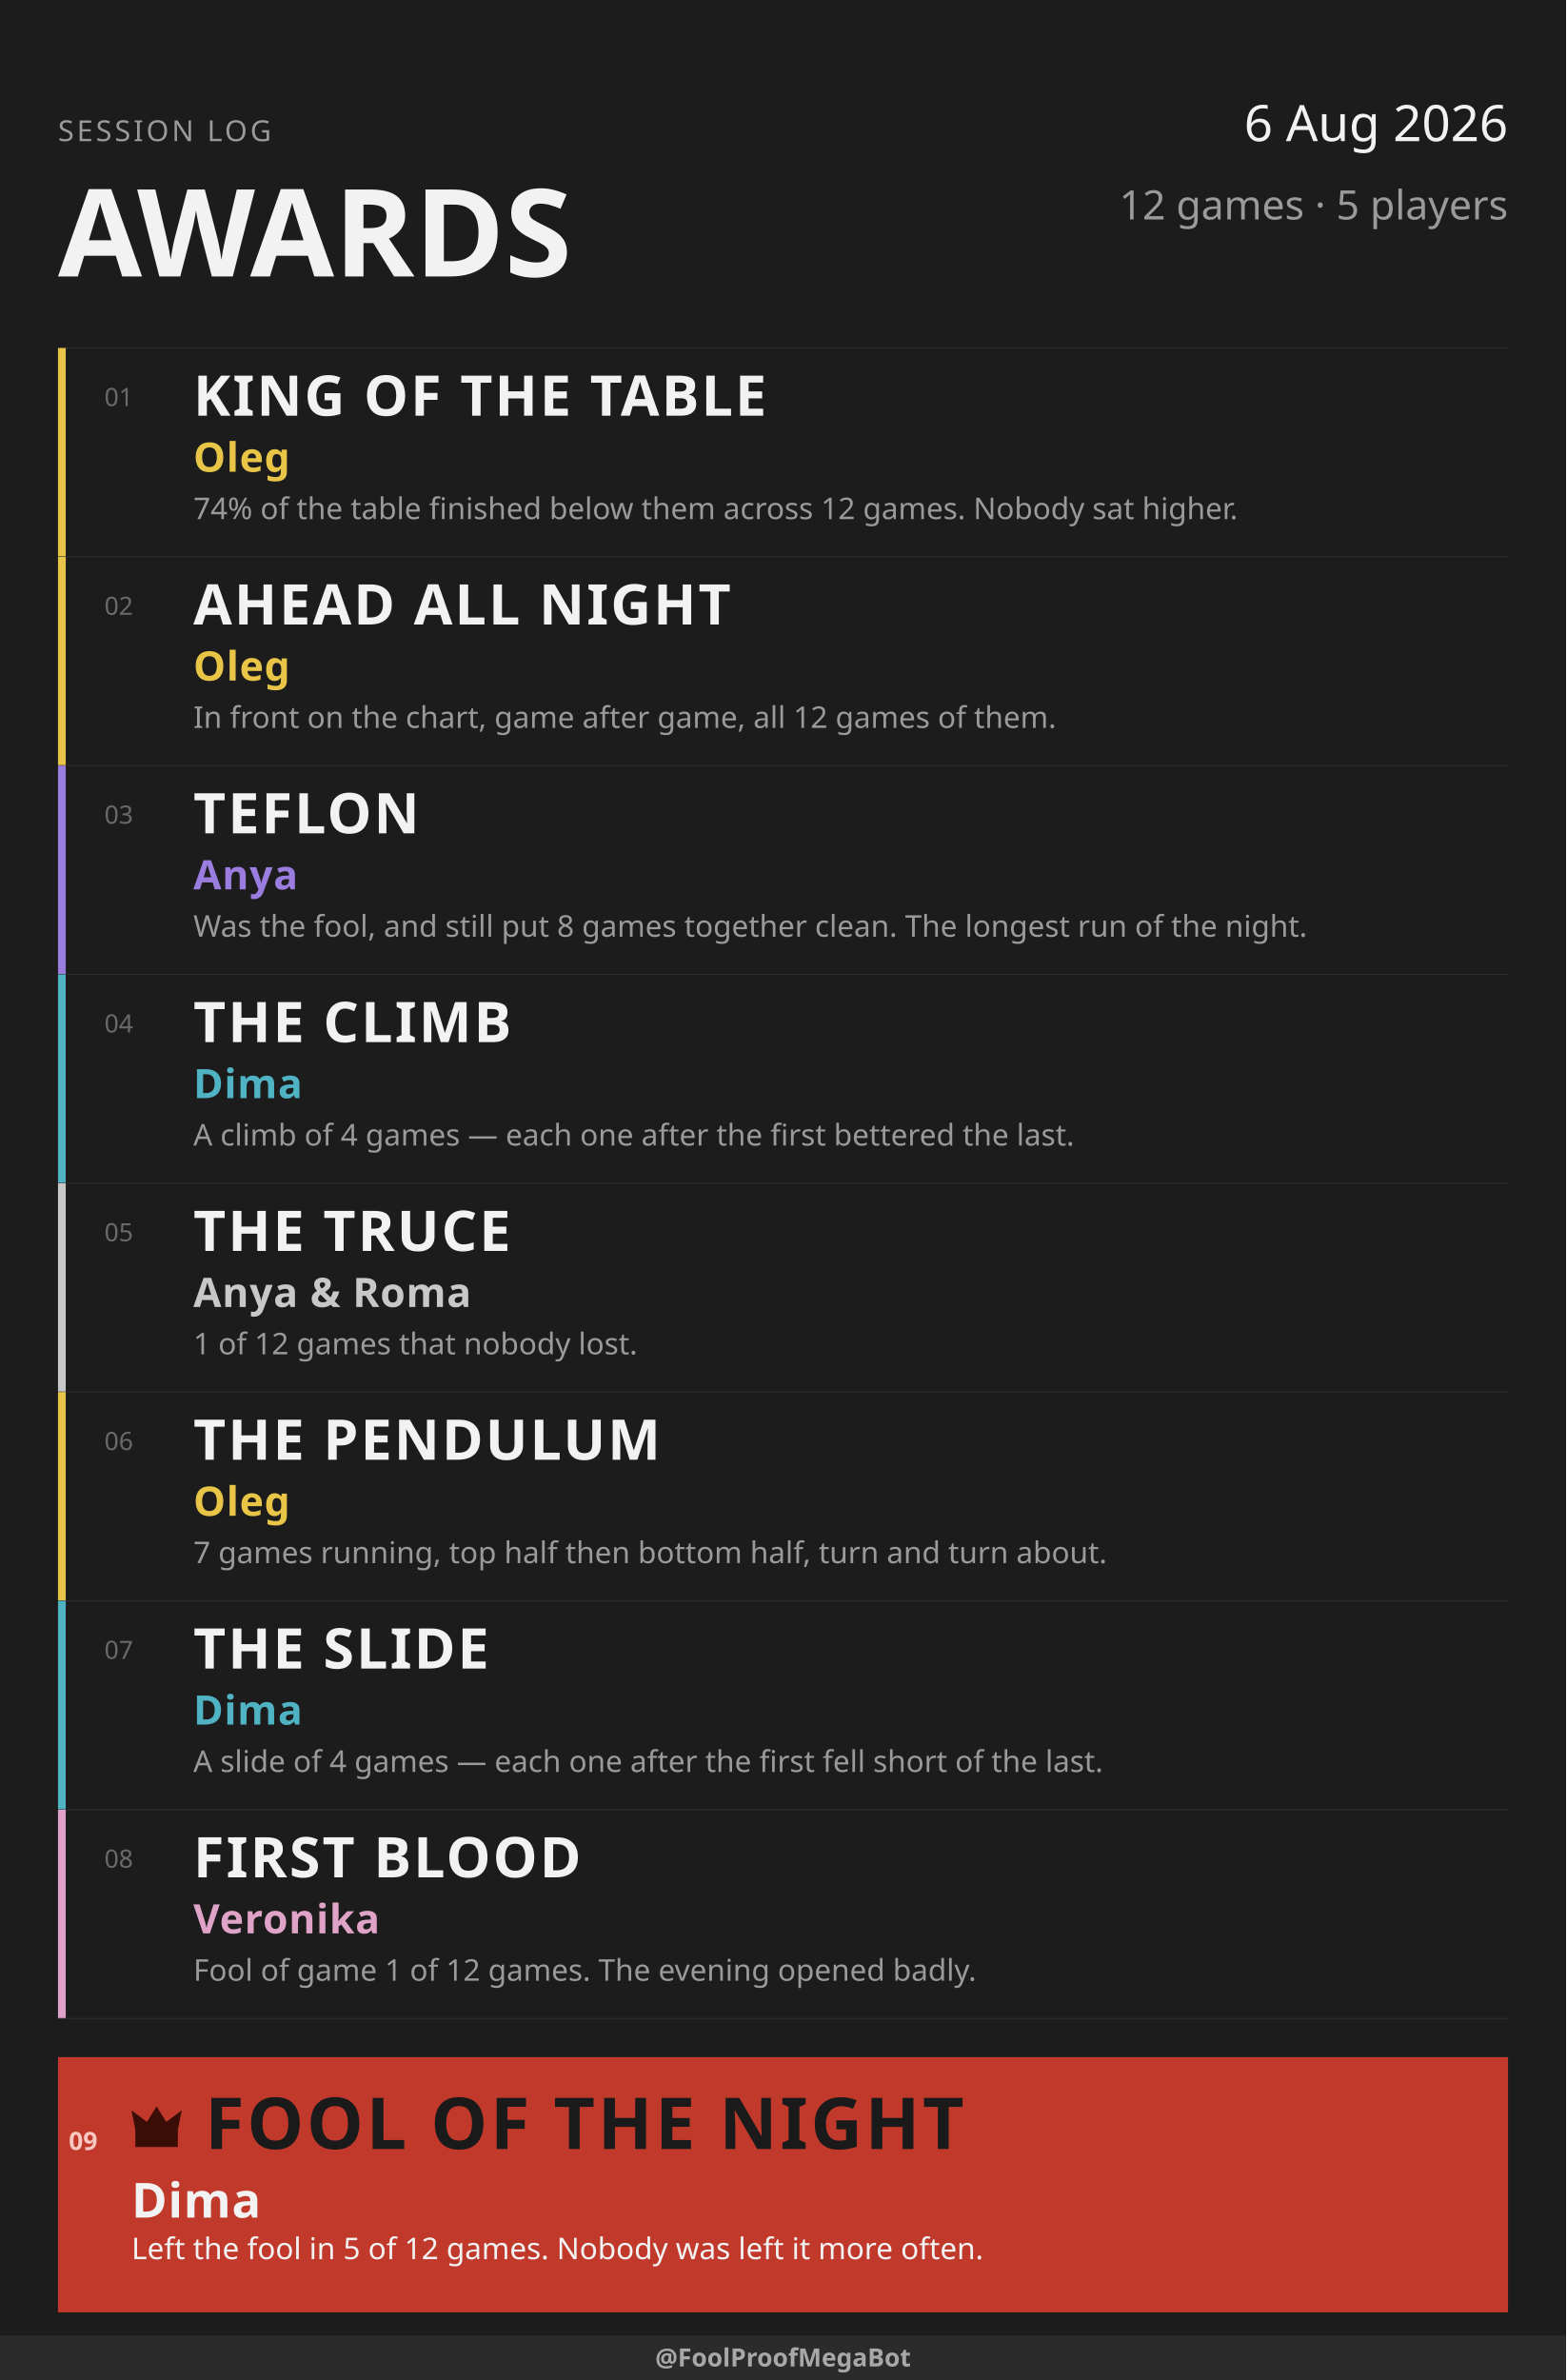
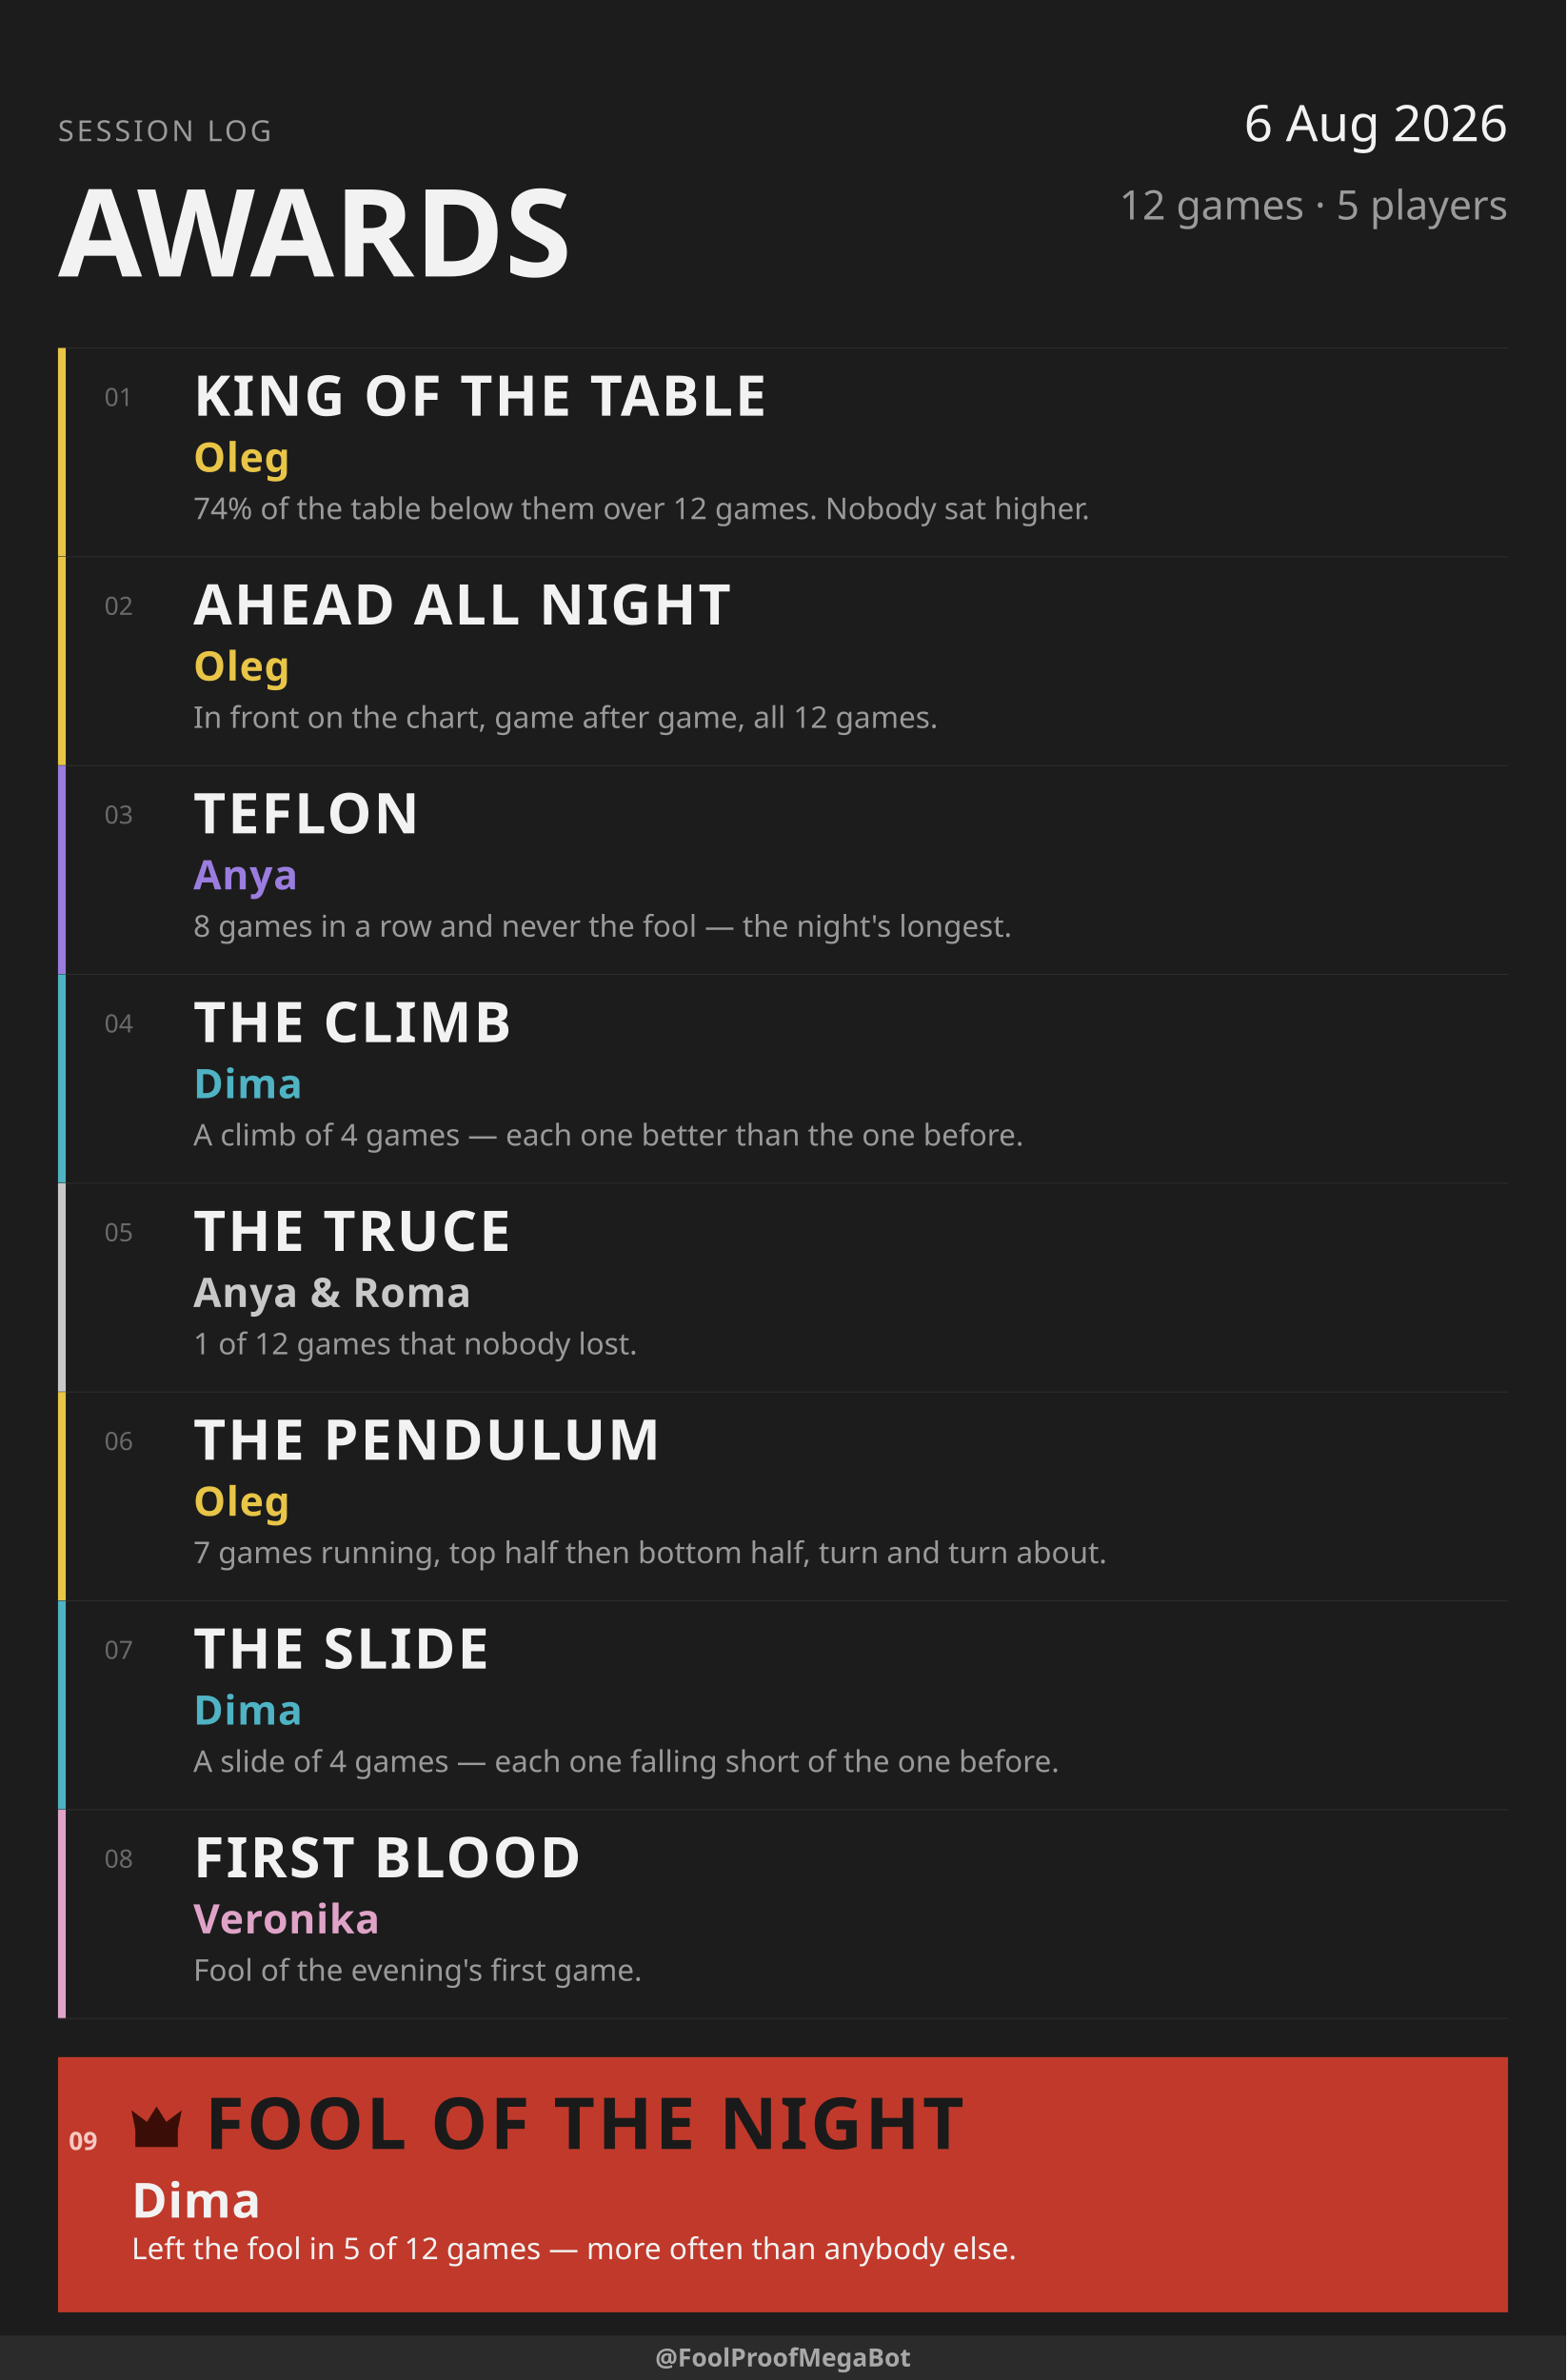
<svg xmlns="http://www.w3.org/2000/svg" width="1620" height="2462" viewBox="0 0 1620 2462">
  <rect x="0" y="0" width="1620" height="2462" fill="#1c1c1c" />
  <text x="60" y="146" fill="#9a9a9a" font-family="Noto Sans" font-size="30" letter-spacing="3">SESSION LOG</text>
  <text x="60" y="286" fill="#f2f2f2" font-family="Noto Sans" font-weight="bold" font-size="126">AWARDS</text>
  <text x="1560" y="146" fill="#f2f2f2" font-family="Noto Sans" font-size="52" text-anchor="end">6 Aug 2026</text>
  <text x="1560" y="227" fill="#9a9a9a" font-family="Noto Sans" font-size="42" text-anchor="end">12 games · 5 players</text>
  <line x1="60" y1="360" x2="1560" y2="360" stroke="#2e2e2e" stroke-width="1" />
  <rect x="60" y="360" width="8" height="216" fill="#e8c547" />
  <text x="108" y="420" fill="#6a6a6a" font-family="Noto Sans" font-size="26">01</text>
  <text x="200" y="430" fill="#f2f2f2" font-family="Noto Sans" font-weight="bold" font-size="58" letter-spacing="2.2">KING OF THE TABLE</text>
  <text x="200" y="488" fill="#e8c547" font-family="Noto Sans" font-weight="bold" font-size="42" letter-spacing="0.8">Oleg</text>
-   <text x="200" y="537" fill="#9a9a9a" font-family="Noto Sans" font-size="31">74% of the table finished below them across 12 games. Nobody sat higher.</text>
+   <text x="200" y="537" fill="#9a9a9a" font-family="Noto Sans" font-size="31">74% of the table below them over 12 games. Nobody sat higher.</text>
  <line x1="60" y1="576" x2="1560" y2="576" stroke="#2e2e2e" stroke-width="1" />
  <rect x="60" y="576" width="8" height="216" fill="#e8c547" />
  <text x="108" y="636" fill="#6a6a6a" font-family="Noto Sans" font-size="26">02</text>
  <text x="200" y="646" fill="#f2f2f2" font-family="Noto Sans" font-weight="bold" font-size="58" letter-spacing="2.2">AHEAD ALL NIGHT</text>
  <text x="200" y="704" fill="#e8c547" font-family="Noto Sans" font-weight="bold" font-size="42" letter-spacing="0.8">Oleg</text>
-   <text x="200" y="753" fill="#9a9a9a" font-family="Noto Sans" font-size="31">In front on the chart, game after game, all 12 games of them.</text>
+   <text x="200" y="753" fill="#9a9a9a" font-family="Noto Sans" font-size="31">In front on the chart, game after game, all 12 games.</text>
  <line x1="60" y1="792" x2="1560" y2="792" stroke="#2e2e2e" stroke-width="1" />
  <rect x="60" y="792" width="8" height="216" fill="#9b7de0" />
  <text x="108" y="852" fill="#6a6a6a" font-family="Noto Sans" font-size="26">03</text>
  <text x="200" y="862" fill="#f2f2f2" font-family="Noto Sans" font-weight="bold" font-size="58" letter-spacing="2.2">TEFLON</text>
  <text x="200" y="920" fill="#9b7de0" font-family="Noto Sans" font-weight="bold" font-size="42" letter-spacing="0.8">Anya</text>
-   <text x="200" y="969" fill="#9a9a9a" font-family="Noto Sans" font-size="31">Was the fool, and still put 8 games together clean. The longest run of the night.</text>
+   <text x="200" y="969" fill="#9a9a9a" font-family="Noto Sans" font-size="31">8 games in a row and never the fool — the night's longest.</text>
  <line x1="60" y1="1008" x2="1560" y2="1008" stroke="#2e2e2e" stroke-width="1" />
  <rect x="60" y="1008" width="8" height="216" fill="#4fb3c4" />
  <text x="108" y="1068" fill="#6a6a6a" font-family="Noto Sans" font-size="26">04</text>
  <text x="200" y="1078" fill="#f2f2f2" font-family="Noto Sans" font-weight="bold" font-size="58" letter-spacing="2.2">THE CLIMB</text>
  <text x="200" y="1136" fill="#4fb3c4" font-family="Noto Sans" font-weight="bold" font-size="42" letter-spacing="0.8">Dima</text>
-   <text x="200" y="1185" fill="#9a9a9a" font-family="Noto Sans" font-size="31">A climb of 4 games — each one after the first bettered the last.</text>
+   <text x="200" y="1185" fill="#9a9a9a" font-family="Noto Sans" font-size="31">A climb of 4 games — each one better than the one before.</text>
  <line x1="60" y1="1224" x2="1560" y2="1224" stroke="#2e2e2e" stroke-width="1" />
  <rect x="60" y="1224" width="8" height="216" fill="#c8c8c8" />
  <text x="108" y="1284" fill="#6a6a6a" font-family="Noto Sans" font-size="26">05</text>
  <text x="200" y="1294" fill="#f2f2f2" font-family="Noto Sans" font-weight="bold" font-size="58" letter-spacing="2.2">THE TRUCE</text>
  <text x="200" y="1352" fill="#c8c8c8" font-family="Noto Sans" font-weight="bold" font-size="42" letter-spacing="0.8">Anya &amp; Roma</text>
  <text x="200" y="1401" fill="#9a9a9a" font-family="Noto Sans" font-size="31">1 of 12 games that nobody lost.</text>
  <line x1="60" y1="1440" x2="1560" y2="1440" stroke="#2e2e2e" stroke-width="1" />
  <rect x="60" y="1440" width="8" height="216" fill="#e8c547" />
  <text x="108" y="1500" fill="#6a6a6a" font-family="Noto Sans" font-size="26">06</text>
  <text x="200" y="1510" fill="#f2f2f2" font-family="Noto Sans" font-weight="bold" font-size="58" letter-spacing="2.2">THE PENDULUM</text>
  <text x="200" y="1568" fill="#e8c547" font-family="Noto Sans" font-weight="bold" font-size="42" letter-spacing="0.8">Oleg</text>
  <text x="200" y="1617" fill="#9a9a9a" font-family="Noto Sans" font-size="31">7 games running, top half then bottom half, turn and turn about.</text>
  <line x1="60" y1="1656" x2="1560" y2="1656" stroke="#2e2e2e" stroke-width="1" />
  <rect x="60" y="1656" width="8" height="216" fill="#4fb3c4" />
  <text x="108" y="1716" fill="#6a6a6a" font-family="Noto Sans" font-size="26">07</text>
  <text x="200" y="1726" fill="#f2f2f2" font-family="Noto Sans" font-weight="bold" font-size="58" letter-spacing="2.2">THE SLIDE</text>
  <text x="200" y="1784" fill="#4fb3c4" font-family="Noto Sans" font-weight="bold" font-size="42" letter-spacing="0.8">Dima</text>
-   <text x="200" y="1833" fill="#9a9a9a" font-family="Noto Sans" font-size="31">A slide of 4 games — each one after the first fell short of the last.</text>
+   <text x="200" y="1833" fill="#9a9a9a" font-family="Noto Sans" font-size="31">A slide of 4 games — each one falling short of the one before.</text>
  <line x1="60" y1="1872" x2="1560" y2="1872" stroke="#2e2e2e" stroke-width="1" />
  <rect x="60" y="1872" width="8" height="216" fill="#e0a3c8" />
  <text x="108" y="1932" fill="#6a6a6a" font-family="Noto Sans" font-size="26">08</text>
  <text x="200" y="1942" fill="#f2f2f2" font-family="Noto Sans" font-weight="bold" font-size="58" letter-spacing="2.2">FIRST BLOOD</text>
  <text x="200" y="2000" fill="#e0a3c8" font-family="Noto Sans" font-weight="bold" font-size="42" letter-spacing="0.8">Veronika</text>
-   <text x="200" y="2049" fill="#9a9a9a" font-family="Noto Sans" font-size="31">Fool of game 1 of 12 games. The evening opened badly.</text>
+   <text x="200" y="2049" fill="#9a9a9a" font-family="Noto Sans" font-size="31">Fool of the evening's first game.</text>
  <line x1="60" y1="2088" x2="1560" y2="2088" stroke="#2e2e2e" stroke-width="1" />
  <rect x="60" y="2128" width="1500" height="264" fill="#c0392b" />
  <text x="86" y="2224" fill="#f7c9c2" font-family="Noto Sans" font-weight="bold" font-size="26" text-anchor="middle">09</text>
  <path d="M2 21 L2 12 L0 2 L8 8 L13 0 L18 8 L26 2 L24 12 L24 21 Z" fill="#3a0e07" transform="translate(136 2179) scale(2)" />
  <text x="212" y="2223" fill="#1a1a1a" font-family="Noto Sans" font-weight="bold" font-size="74" letter-spacing="2.8">FOOL OF THE NIGHT</text>
  <text x="136" y="2294" fill="#f2f2f2" font-family="Noto Sans" font-weight="bold" font-size="50" letter-spacing="0.8">Dima</text>
-   <text x="136" y="2337" fill="#f2f2f2" font-family="Noto Sans" font-size="31">Left the fool in 5 of 12 games. Nobody was left it more often.</text>
+   <text x="136" y="2337" fill="#f2f2f2" font-family="Noto Sans" font-size="31">Left the fool in 5 of 12 games — more often than anybody else.</text>
  <rect x="0" y="2416" width="1620" height="46" fill="#2b2b2b" />
  <text x="810" y="2448" fill="#a8a8a8" font-family="Noto Sans" font-weight="bold" font-size="26" text-anchor="middle">@FoolProofMegaBot</text>
</svg>
